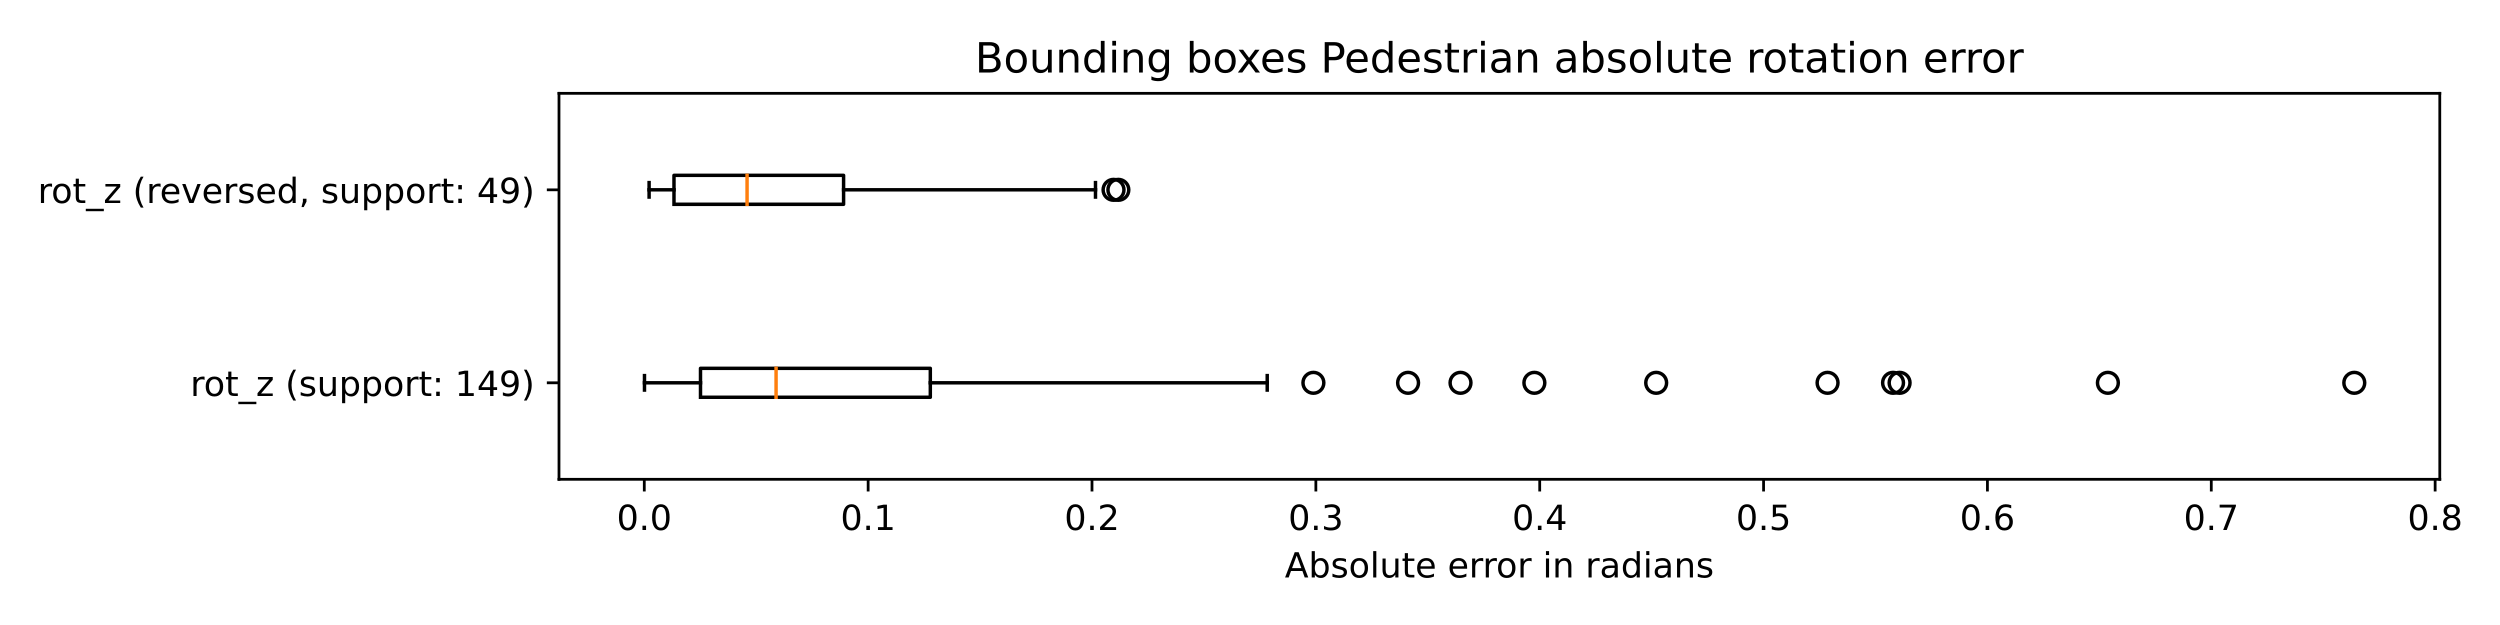
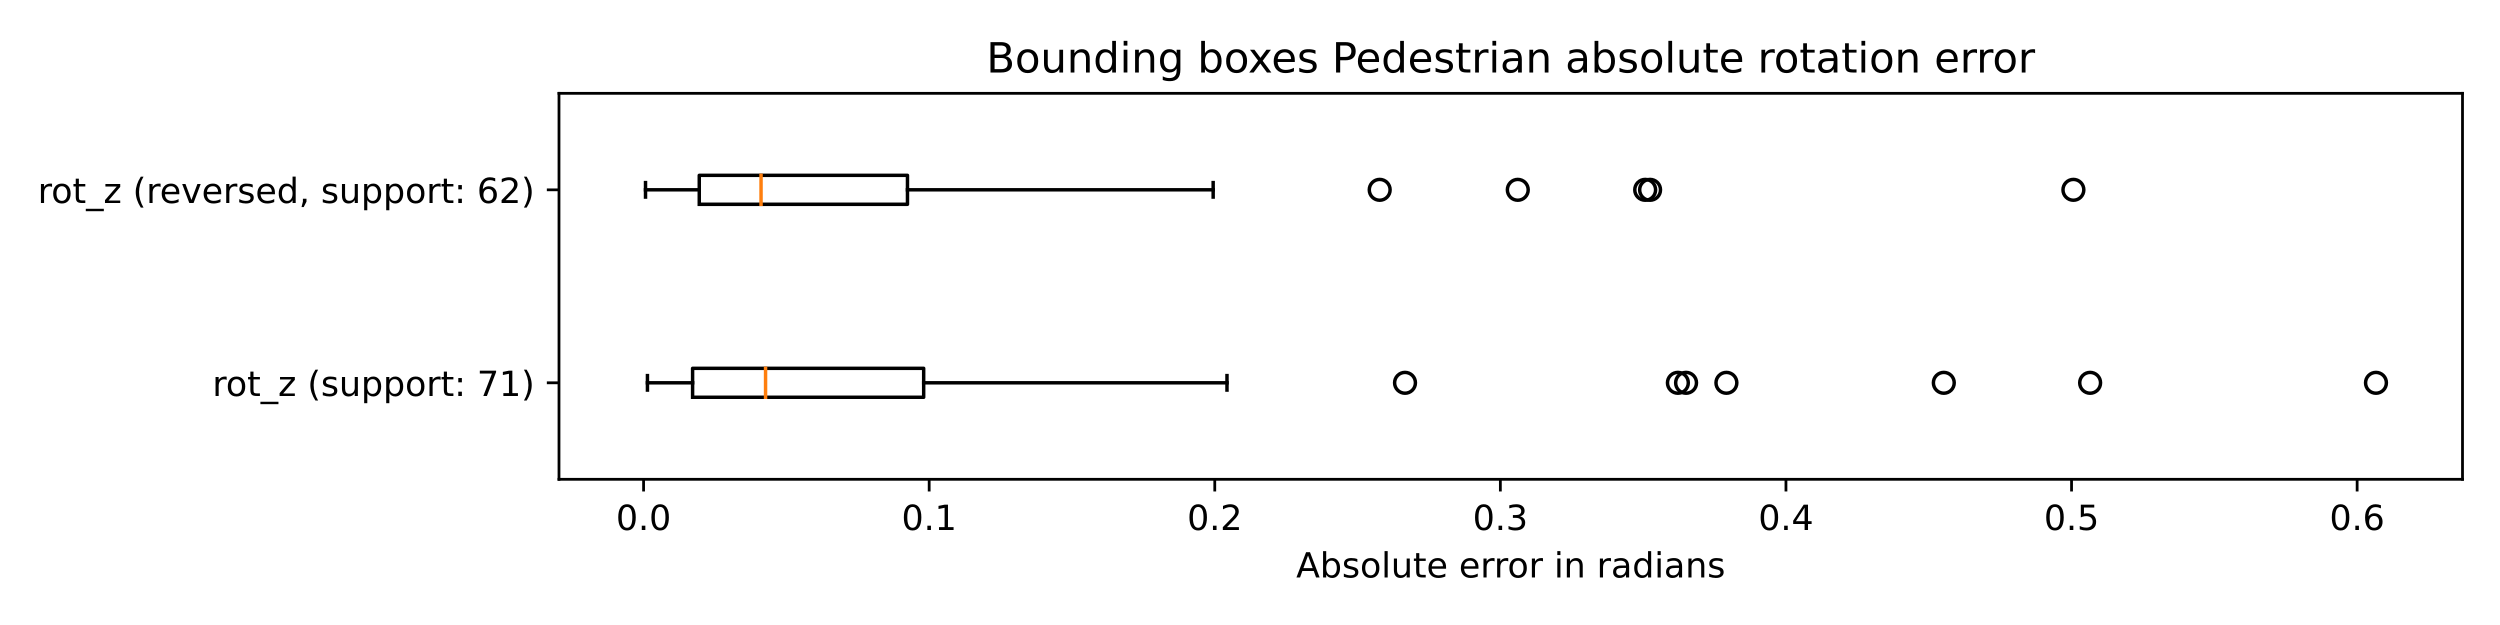
<svg xmlns="http://www.w3.org/2000/svg" xmlns:xlink="http://www.w3.org/1999/xlink" width="720pt" height="180pt" viewBox="0 0 720 180" version="1.1">
  <defs>
    <style type="text/css">*{stroke-linejoin: round; stroke-linecap: butt}</style>
  </defs>
  <g id="figure_1">
    <g id="patch_1">
      <path d="M 0 180  L 720 180  L 720 0  L 0 0  z " style="fill: #ffffff" />
    </g>
    <g id="axes_1">
      <g id="patch_2">
-         <path d="M 160.99 138.04  L 702.657 138.04  L 702.657 26.88  L 160.99 26.88  z " style="fill: #ffffff" />
+         <path d="M 160.99 138.04  L 709.2 138.04  L 709.2 26.88  L 160.99 26.88  z " style="fill: #ffffff" />
      </g>
      <g id="matplotlib.axis_1">
        <g id="xtick_1">
          <g id="line2d_1">
            <defs>
-               <path id="m629b946e96" d="M 0 0  L 0 3.5  " style="stroke: #000000; stroke-width: 0.8" />
+               <path id="m57c250c832" d="M 0 0  L 0 3.5  " style="stroke: #000000; stroke-width: 0.8" />
            </defs>
            <g>
-               <use xlink:href="#m629b946e96" x="185.554" y="138.04" style="stroke: #000000; stroke-width: 0.8" />
+               <use xlink:href="#m57c250c832" x="185.35" y="138.04" style="stroke: #000000; stroke-width: 0.8" />
            </g>
          </g>
          <g id="text_1">
-             <g transform="translate(177.6022 152.6384)scale(0.1 -0.1)">
+             <g transform="translate(177.3985 152.6384)scale(0.1 -0.1)">
              <defs>
                <path id="DejaVuSans-30" d="M 2034 4250  Q 1547 4250 1301 3770  Q 1056 3291 1056 2328  Q 1056 1369 1301 889  Q 1547 409 2034 409  Q 2525 409 2770 889  Q 3016 1369 3016 2328  Q 3016 3291 2770 3770  Q 2525 4250 2034 4250  z M 2034 4750  Q 2819 4750 3233 4129  Q 3647 3509 3647 2328  Q 3647 1150 3233 529  Q 2819 -91 2034 -91  Q 1250 -91 836 529  Q 422 1150 422 2328  Q 422 3509 836 4129  Q 1250 4750 2034 4750  z " transform="scale(0.015625)" />
                <path id="DejaVuSans-2e" d="M 684 794  L 1344 794  L 1344 0  L 684 0  L 684 794  z " transform="scale(0.015625)" />
              </defs>
              <use xlink:href="#DejaVuSans-30" />
              <use xlink:href="#DejaVuSans-2e" x="63.623" />
              <use xlink:href="#DejaVuSans-30" x="95.41" />
            </g>
          </g>
        </g>
        <g id="xtick_2">
          <g id="line2d_2">
            <g>
-               <use xlink:href="#m629b946e96" x="250.025" y="138.04" style="stroke: #000000; stroke-width: 0.8" />
+               <use xlink:href="#m57c250c832" x="267.601" y="138.04" style="stroke: #000000; stroke-width: 0.8" />
            </g>
          </g>
          <g id="text_2">
-             <g transform="translate(242.073 152.6384)scale(0.1 -0.1)">
+             <g transform="translate(259.6497 152.6384)scale(0.1 -0.1)">
              <defs>
                <path id="DejaVuSans-31" d="M 794 531  L 1825 531  L 1825 4091  L 703 3866  L 703 4441  L 1819 4666  L 2450 4666  L 2450 531  L 3481 531  L 3481 0  L 794 0  L 794 531  z " transform="scale(0.015625)" />
              </defs>
              <use xlink:href="#DejaVuSans-30" />
              <use xlink:href="#DejaVuSans-2e" x="63.623" />
              <use xlink:href="#DejaVuSans-31" x="95.41" />
            </g>
          </g>
        </g>
        <g id="xtick_3">
          <g id="line2d_3">
            <g>
-               <use xlink:href="#m629b946e96" x="314.495" y="138.04" style="stroke: #000000; stroke-width: 0.8" />
+               <use xlink:href="#m57c250c832" x="349.852" y="138.04" style="stroke: #000000; stroke-width: 0.8" />
            </g>
          </g>
          <g id="text_3">
-             <g transform="translate(306.5438 152.6384)scale(0.1 -0.1)">
+             <g transform="translate(341.9008 152.6384)scale(0.1 -0.1)">
              <defs>
                <path id="DejaVuSans-32" d="M 1228 531  L 3431 531  L 3431 0  L 469 0  L 469 531  Q 828 903 1448 1529  Q 2069 2156 2228 2338  Q 2531 2678 2651 2914  Q 2772 3150 2772 3378  Q 2772 3750 2511 3984  Q 2250 4219 1831 4219  Q 1534 4219 1204 4116  Q 875 4013 500 3803  L 500 4441  Q 881 4594 1212 4672  Q 1544 4750 1819 4750  Q 2544 4750 2975 4387  Q 3406 4025 3406 3419  Q 3406 3131 3298 2873  Q 3191 2616 2906 2266  Q 2828 2175 2409 1742  Q 1991 1309 1228 531  z " transform="scale(0.015625)" />
              </defs>
              <use xlink:href="#DejaVuSans-30" />
              <use xlink:href="#DejaVuSans-2e" x="63.623" />
              <use xlink:href="#DejaVuSans-32" x="95.41" />
            </g>
          </g>
        </g>
        <g id="xtick_4">
          <g id="line2d_4">
            <g>
-               <use xlink:href="#m629b946e96" x="378.966" y="138.04" style="stroke: #000000; stroke-width: 0.8" />
+               <use xlink:href="#m57c250c832" x="432.104" y="138.04" style="stroke: #000000; stroke-width: 0.8" />
            </g>
          </g>
          <g id="text_4">
-             <g transform="translate(371.0146 152.6384)scale(0.1 -0.1)">
+             <g transform="translate(424.152 152.6384)scale(0.1 -0.1)">
              <defs>
                <path id="DejaVuSans-33" d="M 2597 2516  Q 3050 2419 3304 2112  Q 3559 1806 3559 1356  Q 3559 666 3084 287  Q 2609 -91 1734 -91  Q 1441 -91 1130 -33  Q 819 25 488 141  L 488 750  Q 750 597 1062 519  Q 1375 441 1716 441  Q 2309 441 2620 675  Q 2931 909 2931 1356  Q 2931 1769 2642 2001  Q 2353 2234 1838 2234  L 1294 2234  L 1294 2753  L 1863 2753  Q 2328 2753 2575 2939  Q 2822 3125 2822 3475  Q 2822 3834 2567 4026  Q 2313 4219 1838 4219  Q 1578 4219 1281 4162  Q 984 4106 628 3988  L 628 4550  Q 988 4650 1302 4700  Q 1616 4750 1894 4750  Q 2613 4750 3031 4423  Q 3450 4097 3450 3541  Q 3450 3153 3228 2886  Q 3006 2619 2597 2516  z " transform="scale(0.015625)" />
              </defs>
              <use xlink:href="#DejaVuSans-30" />
              <use xlink:href="#DejaVuSans-2e" x="63.623" />
              <use xlink:href="#DejaVuSans-33" x="95.41" />
            </g>
          </g>
        </g>
        <g id="xtick_5">
          <g id="line2d_5">
            <g>
-               <use xlink:href="#m629b946e96" x="443.437" y="138.04" style="stroke: #000000; stroke-width: 0.8" />
+               <use xlink:href="#m57c250c832" x="514.355" y="138.04" style="stroke: #000000; stroke-width: 0.8" />
            </g>
          </g>
          <g id="text_5">
-             <g transform="translate(435.4855 152.6384)scale(0.1 -0.1)">
+             <g transform="translate(506.4031 152.6384)scale(0.1 -0.1)">
              <defs>
                <path id="DejaVuSans-34" d="M 2419 4116  L 825 1625  L 2419 1625  L 2419 4116  z M 2253 4666  L 3047 4666  L 3047 1625  L 3713 1625  L 3713 1100  L 3047 1100  L 3047 0  L 2419 0  L 2419 1100  L 313 1100  L 313 1709  L 2253 4666  z " transform="scale(0.015625)" />
              </defs>
              <use xlink:href="#DejaVuSans-30" />
              <use xlink:href="#DejaVuSans-2e" x="63.623" />
              <use xlink:href="#DejaVuSans-34" x="95.41" />
            </g>
          </g>
        </g>
        <g id="xtick_6">
          <g id="line2d_6">
            <g>
-               <use xlink:href="#m629b946e96" x="507.908" y="138.04" style="stroke: #000000; stroke-width: 0.8" />
+               <use xlink:href="#m57c250c832" x="596.606" y="138.04" style="stroke: #000000; stroke-width: 0.8" />
            </g>
          </g>
          <g id="text_6">
-             <g transform="translate(499.9563 152.6384)scale(0.1 -0.1)">
+             <g transform="translate(588.6543 152.6384)scale(0.1 -0.1)">
              <defs>
                <path id="DejaVuSans-35" d="M 691 4666  L 3169 4666  L 3169 4134  L 1269 4134  L 1269 2991  Q 1406 3038 1543 3061  Q 1681 3084 1819 3084  Q 2600 3084 3056 2656  Q 3513 2228 3513 1497  Q 3513 744 3044 326  Q 2575 -91 1722 -91  Q 1428 -91 1123 -41  Q 819 9 494 109  L 494 744  Q 775 591 1075 516  Q 1375 441 1709 441  Q 2250 441 2565 725  Q 2881 1009 2881 1497  Q 2881 1984 2565 2268  Q 2250 2553 1709 2553  Q 1456 2553 1204 2497  Q 953 2441 691 2322  L 691 4666  z " transform="scale(0.015625)" />
              </defs>
              <use xlink:href="#DejaVuSans-30" />
              <use xlink:href="#DejaVuSans-2e" x="63.623" />
              <use xlink:href="#DejaVuSans-35" x="95.41" />
            </g>
          </g>
        </g>
        <g id="xtick_7">
          <g id="line2d_7">
            <g>
-               <use xlink:href="#m629b946e96" x="572.379" y="138.04" style="stroke: #000000; stroke-width: 0.8" />
+               <use xlink:href="#m57c250c832" x="678.857" y="138.04" style="stroke: #000000; stroke-width: 0.8" />
            </g>
          </g>
          <g id="text_7">
-             <g transform="translate(564.4271 152.6384)scale(0.1 -0.1)">
+             <g transform="translate(670.9054 152.6384)scale(0.1 -0.1)">
              <defs>
                <path id="DejaVuSans-36" d="M 2113 2584  Q 1688 2584 1439 2293  Q 1191 2003 1191 1497  Q 1191 994 1439 701  Q 1688 409 2113 409  Q 2538 409 2786 701  Q 3034 994 3034 1497  Q 3034 2003 2786 2293  Q 2538 2584 2113 2584  z M 3366 4563  L 3366 3988  Q 3128 4100 2886 4159  Q 2644 4219 2406 4219  Q 1781 4219 1451 3797  Q 1122 3375 1075 2522  Q 1259 2794 1537 2939  Q 1816 3084 2150 3084  Q 2853 3084 3261 2657  Q 3669 2231 3669 1497  Q 3669 778 3244 343  Q 2819 -91 2113 -91  Q 1303 -91 875 529  Q 447 1150 447 2328  Q 447 3434 972 4092  Q 1497 4750 2381 4750  Q 2619 4750 2861 4703  Q 3103 4656 3366 4563  z " transform="scale(0.015625)" />
              </defs>
              <use xlink:href="#DejaVuSans-30" />
              <use xlink:href="#DejaVuSans-2e" x="63.623" />
              <use xlink:href="#DejaVuSans-36" x="95.41" />
            </g>
          </g>
        </g>
-         <g id="xtick_8">
-           <g id="line2d_8">
-             <g>
-               <use xlink:href="#m629b946e96" x="636.849" y="138.04" style="stroke: #000000; stroke-width: 0.8" />
-             </g>
-           </g>
-           <g id="text_8">
-             <g transform="translate(628.8979 152.6384)scale(0.1 -0.1)">
-               <defs>
-                 <path id="DejaVuSans-37" d="M 525 4666  L 3525 4666  L 3525 4397  L 1831 0  L 1172 0  L 2766 4134  L 525 4134  L 525 4666  z " transform="scale(0.015625)" />
-               </defs>
-               <use xlink:href="#DejaVuSans-30" />
-               <use xlink:href="#DejaVuSans-2e" x="63.623" />
-               <use xlink:href="#DejaVuSans-37" x="95.41" />
-             </g>
-           </g>
-         </g>
-         <g id="xtick_9">
-           <g id="line2d_9">
-             <g>
-               <use xlink:href="#m629b946e96" x="701.32" y="138.04" style="stroke: #000000; stroke-width: 0.8" />
-             </g>
-           </g>
-           <g id="text_9">
-             <g transform="translate(693.3687 152.6384)scale(0.1 -0.1)">
-               <defs>
-                 <path id="DejaVuSans-38" d="M 2034 2216  Q 1584 2216 1326 1975  Q 1069 1734 1069 1313  Q 1069 891 1326 650  Q 1584 409 2034 409  Q 2484 409 2743 651  Q 3003 894 3003 1313  Q 3003 1734 2745 1975  Q 2488 2216 2034 2216  z M 1403 2484  Q 997 2584 770 2862  Q 544 3141 544 3541  Q 544 4100 942 4425  Q 1341 4750 2034 4750  Q 2731 4750 3128 4425  Q 3525 4100 3525 3541  Q 3525 3141 3298 2862  Q 3072 2584 2669 2484  Q 3125 2378 3379 2068  Q 3634 1759 3634 1313  Q 3634 634 3220 271  Q 2806 -91 2034 -91  Q 1263 -91 848 271  Q 434 634 434 1313  Q 434 1759 690 2068  Q 947 2378 1403 2484  z M 1172 3481  Q 1172 3119 1398 2916  Q 1625 2713 2034 2713  Q 2441 2713 2670 2916  Q 2900 3119 2900 3481  Q 2900 3844 2670 4047  Q 2441 4250 2034 4250  Q 1625 4250 1398 4047  Q 1172 3844 1172 3481  z " transform="scale(0.015625)" />
-               </defs>
-               <use xlink:href="#DejaVuSans-30" />
-               <use xlink:href="#DejaVuSans-2e" x="63.623" />
-               <use xlink:href="#DejaVuSans-38" x="95.41" />
-             </g>
-           </g>
-         </g>
-         <g id="text_10">
-           <g transform="translate(370.0229 166.3166)scale(0.1 -0.1)">
+         <g id="text_8">
+           <g transform="translate(373.2942 166.3166)scale(0.1 -0.1)">
            <defs>
              <path id="DejaVuSans-41" d="M 2188 4044  L 1331 1722  L 3047 1722  L 2188 4044  z M 1831 4666  L 2547 4666  L 4325 0  L 3669 0  L 3244 1197  L 1141 1197  L 716 0  L 50 0  L 1831 4666  z " transform="scale(0.015625)" />
              <path id="DejaVuSans-62" d="M 3116 1747  Q 3116 2381 2855 2742  Q 2594 3103 2138 3103  Q 1681 3103 1420 2742  Q 1159 2381 1159 1747  Q 1159 1113 1420 752  Q 1681 391 2138 391  Q 2594 391 2855 752  Q 3116 1113 3116 1747  z M 1159 2969  Q 1341 3281 1617 3432  Q 1894 3584 2278 3584  Q 2916 3584 3314 3078  Q 3713 2572 3713 1747  Q 3713 922 3314 415  Q 2916 -91 2278 -91  Q 1894 -91 1617 61  Q 1341 213 1159 525  L 1159 0  L 581 0  L 581 4863  L 1159 4863  L 1159 2969  z " transform="scale(0.015625)" />
              <path id="DejaVuSans-73" d="M 2834 3397  L 2834 2853  Q 2591 2978 2328 3040  Q 2066 3103 1784 3103  Q 1356 3103 1142 2972  Q 928 2841 928 2578  Q 928 2378 1081 2264  Q 1234 2150 1697 2047  L 1894 2003  Q 2506 1872 2764 1633  Q 3022 1394 3022 966  Q 3022 478 2636 193  Q 2250 -91 1575 -91  Q 1294 -91 989 -36  Q 684 19 347 128  L 347 722  Q 666 556 975 473  Q 1284 391 1588 391  Q 1994 391 2212 530  Q 2431 669 2431 922  Q 2431 1156 2273 1281  Q 2116 1406 1581 1522  L 1381 1569  Q 847 1681 609 1914  Q 372 2147 372 2553  Q 372 3047 722 3315  Q 1072 3584 1716 3584  Q 2034 3584 2315 3537  Q 2597 3491 2834 3397  z " transform="scale(0.015625)" />
              <path id="DejaVuSans-6f" d="M 1959 3097  Q 1497 3097 1228 2736  Q 959 2375 959 1747  Q 959 1119 1226 758  Q 1494 397 1959 397  Q 2419 397 2687 759  Q 2956 1122 2956 1747  Q 2956 2369 2687 2733  Q 2419 3097 1959 3097  z M 1959 3584  Q 2709 3584 3137 3096  Q 3566 2609 3566 1747  Q 3566 888 3137 398  Q 2709 -91 1959 -91  Q 1206 -91 779 398  Q 353 888 353 1747  Q 353 2609 779 3096  Q 1206 3584 1959 3584  z " transform="scale(0.015625)" />
              <path id="DejaVuSans-6c" d="M 603 4863  L 1178 4863  L 1178 0  L 603 0  L 603 4863  z " transform="scale(0.015625)" />
              <path id="DejaVuSans-75" d="M 544 1381  L 544 3500  L 1119 3500  L 1119 1403  Q 1119 906 1312 657  Q 1506 409 1894 409  Q 2359 409 2629 706  Q 2900 1003 2900 1516  L 2900 3500  L 3475 3500  L 3475 0  L 2900 0  L 2900 538  Q 2691 219 2414 64  Q 2138 -91 1772 -91  Q 1169 -91 856 284  Q 544 659 544 1381  z M 1991 3584  L 1991 3584  z " transform="scale(0.015625)" />
              <path id="DejaVuSans-74" d="M 1172 4494  L 1172 3500  L 2356 3500  L 2356 3053  L 1172 3053  L 1172 1153  Q 1172 725 1289 603  Q 1406 481 1766 481  L 2356 481  L 2356 0  L 1766 0  Q 1100 0 847 248  Q 594 497 594 1153  L 594 3053  L 172 3053  L 172 3500  L 594 3500  L 594 4494  L 1172 4494  z " transform="scale(0.015625)" />
              <path id="DejaVuSans-65" d="M 3597 1894  L 3597 1613  L 953 1613  Q 991 1019 1311 708  Q 1631 397 2203 397  Q 2534 397 2845 478  Q 3156 559 3463 722  L 3463 178  Q 3153 47 2828 -22  Q 2503 -91 2169 -91  Q 1331 -91 842 396  Q 353 884 353 1716  Q 353 2575 817 3079  Q 1281 3584 2069 3584  Q 2775 3584 3186 3129  Q 3597 2675 3597 1894  z M 3022 2063  Q 3016 2534 2758 2815  Q 2500 3097 2075 3097  Q 1594 3097 1305 2825  Q 1016 2553 972 2059  L 3022 2063  z " transform="scale(0.015625)" />
              <path id="DejaVuSans-20" transform="scale(0.015625)" />
              <path id="DejaVuSans-72" d="M 2631 2963  Q 2534 3019 2420 3045  Q 2306 3072 2169 3072  Q 1681 3072 1420 2755  Q 1159 2438 1159 1844  L 1159 0  L 581 0  L 581 3500  L 1159 3500  L 1159 2956  Q 1341 3275 1631 3429  Q 1922 3584 2338 3584  Q 2397 3584 2469 3576  Q 2541 3569 2628 3553  L 2631 2963  z " transform="scale(0.015625)" />
              <path id="DejaVuSans-69" d="M 603 3500  L 1178 3500  L 1178 0  L 603 0  L 603 3500  z M 603 4863  L 1178 4863  L 1178 4134  L 603 4134  L 603 4863  z " transform="scale(0.015625)" />
              <path id="DejaVuSans-6e" d="M 3513 2113  L 3513 0  L 2938 0  L 2938 2094  Q 2938 2591 2744 2837  Q 2550 3084 2163 3084  Q 1697 3084 1428 2787  Q 1159 2491 1159 1978  L 1159 0  L 581 0  L 581 3500  L 1159 3500  L 1159 2956  Q 1366 3272 1645 3428  Q 1925 3584 2291 3584  Q 2894 3584 3203 3211  Q 3513 2838 3513 2113  z " transform="scale(0.015625)" />
              <path id="DejaVuSans-61" d="M 2194 1759  Q 1497 1759 1228 1600  Q 959 1441 959 1056  Q 959 750 1161 570  Q 1363 391 1709 391  Q 2188 391 2477 730  Q 2766 1069 2766 1631  L 2766 1759  L 2194 1759  z M 3341 1997  L 3341 0  L 2766 0  L 2766 531  Q 2569 213 2275 61  Q 1981 -91 1556 -91  Q 1019 -91 701 211  Q 384 513 384 1019  Q 384 1609 779 1909  Q 1175 2209 1959 2209  L 2766 2209  L 2766 2266  Q 2766 2663 2505 2880  Q 2244 3097 1772 3097  Q 1472 3097 1187 3025  Q 903 2953 641 2809  L 641 3341  Q 956 3463 1253 3523  Q 1550 3584 1831 3584  Q 2591 3584 2966 3190  Q 3341 2797 3341 1997  z " transform="scale(0.015625)" />
              <path id="DejaVuSans-64" d="M 2906 2969  L 2906 4863  L 3481 4863  L 3481 0  L 2906 0  L 2906 525  Q 2725 213 2448 61  Q 2172 -91 1784 -91  Q 1150 -91 751 415  Q 353 922 353 1747  Q 353 2572 751 3078  Q 1150 3584 1784 3584  Q 2172 3584 2448 3432  Q 2725 3281 2906 2969  z M 947 1747  Q 947 1113 1208 752  Q 1469 391 1925 391  Q 2381 391 2643 752  Q 2906 1113 2906 1747  Q 2906 2381 2643 2742  Q 2381 3103 1925 3103  Q 1469 3103 1208 2742  Q 947 2381 947 1747  z " transform="scale(0.015625)" />
            </defs>
            <use xlink:href="#DejaVuSans-41" />
            <use xlink:href="#DejaVuSans-62" x="68.408" />
            <use xlink:href="#DejaVuSans-73" x="131.885" />
            <use xlink:href="#DejaVuSans-6f" x="183.984" />
            <use xlink:href="#DejaVuSans-6c" x="245.166" />
            <use xlink:href="#DejaVuSans-75" x="272.949" />
            <use xlink:href="#DejaVuSans-74" x="336.328" />
            <use xlink:href="#DejaVuSans-65" x="375.537" />
            <use xlink:href="#DejaVuSans-20" x="437.061" />
            <use xlink:href="#DejaVuSans-65" x="468.848" />
            <use xlink:href="#DejaVuSans-72" x="530.371" />
            <use xlink:href="#DejaVuSans-72" x="569.734" />
            <use xlink:href="#DejaVuSans-6f" x="608.598" />
            <use xlink:href="#DejaVuSans-72" x="669.779" />
            <use xlink:href="#DejaVuSans-20" x="710.893" />
            <use xlink:href="#DejaVuSans-69" x="742.68" />
            <use xlink:href="#DejaVuSans-6e" x="770.463" />
            <use xlink:href="#DejaVuSans-20" x="833.842" />
            <use xlink:href="#DejaVuSans-72" x="865.629" />
            <use xlink:href="#DejaVuSans-61" x="906.742" />
            <use xlink:href="#DejaVuSans-64" x="968.021" />
            <use xlink:href="#DejaVuSans-69" x="1031.498" />
            <use xlink:href="#DejaVuSans-61" x="1059.281" />
            <use xlink:href="#DejaVuSans-6e" x="1120.561" />
            <use xlink:href="#DejaVuSans-73" x="1183.939" />
          </g>
        </g>
      </g>
      <g id="matplotlib.axis_2">
        <g id="ytick_1">
-           <g id="line2d_10">
+           <g id="line2d_8">
            <defs>
-               <path id="m0b06b99984" d="M 0 0  L -3.5 0  " style="stroke: #000000; stroke-width: 0.8" />
+               <path id="m2d4d901673" d="M 0 0  L -3.5 0  " style="stroke: #000000; stroke-width: 0.8" />
            </defs>
            <g>
-               <use xlink:href="#m0b06b99984" x="160.99" y="110.25" style="stroke: #000000; stroke-width: 0.8" />
-             </g>
-           </g>
-           <g id="text_11">
-             <g transform="translate(54.80719 114.0438)scale(0.1 -0.1)">
+               <use xlink:href="#m2d4d901673" x="160.99" y="110.25" style="stroke: #000000; stroke-width: 0.8" />
+             </g>
+           </g>
+           <g id="text_9">
+             <g transform="translate(61.16969 114.0438)scale(0.1 -0.1)">
              <defs>
                <path id="DejaVuSans-5f" d="M 3263 -1063  L 3263 -1509  L -63 -1509  L -63 -1063  L 3263 -1063  z " transform="scale(0.015625)" />
                <path id="DejaVuSans-7a" d="M 353 3500  L 3084 3500  L 3084 2975  L 922 459  L 3084 459  L 3084 0  L 275 0  L 275 525  L 2438 3041  L 353 3041  L 353 3500  z " transform="scale(0.015625)" />
                <path id="DejaVuSans-28" d="M 1984 4856  Q 1566 4138 1362 3434  Q 1159 2731 1159 2009  Q 1159 1288 1364 580  Q 1569 -128 1984 -844  L 1484 -844  Q 1016 -109 783 600  Q 550 1309 550 2009  Q 550 2706 781 3412  Q 1013 4119 1484 4856  L 1984 4856  z " transform="scale(0.015625)" />
                <path id="DejaVuSans-70" d="M 1159 525  L 1159 -1331  L 581 -1331  L 581 3500  L 1159 3500  L 1159 2969  Q 1341 3281 1617 3432  Q 1894 3584 2278 3584  Q 2916 3584 3314 3078  Q 3713 2572 3713 1747  Q 3713 922 3314 415  Q 2916 -91 2278 -91  Q 1894 -91 1617 61  Q 1341 213 1159 525  z M 3116 1747  Q 3116 2381 2855 2742  Q 2594 3103 2138 3103  Q 1681 3103 1420 2742  Q 1159 2381 1159 1747  Q 1159 1113 1420 752  Q 1681 391 2138 391  Q 2594 391 2855 752  Q 3116 1113 3116 1747  z " transform="scale(0.015625)" />
                <path id="DejaVuSans-3a" d="M 750 794  L 1409 794  L 1409 0  L 750 0  L 750 794  z M 750 3309  L 1409 3309  L 1409 2516  L 750 2516  L 750 3309  z " transform="scale(0.015625)" />
-                 <path id="DejaVuSans-39" d="M 703 97  L 703 672  Q 941 559 1184 500  Q 1428 441 1663 441  Q 2288 441 2617 861  Q 2947 1281 2994 2138  Q 2813 1869 2534 1725  Q 2256 1581 1919 1581  Q 1219 1581 811 2004  Q 403 2428 403 3163  Q 403 3881 828 4315  Q 1253 4750 1959 4750  Q 2769 4750 3195 4129  Q 3622 3509 3622 2328  Q 3622 1225 3098 567  Q 2575 -91 1691 -91  Q 1453 -91 1209 -44  Q 966 3 703 97  z M 1959 2075  Q 2384 2075 2632 2365  Q 2881 2656 2881 3163  Q 2881 3666 2632 3958  Q 2384 4250 1959 4250  Q 1534 4250 1286 3958  Q 1038 3666 1038 3163  Q 1038 2656 1286 2365  Q 1534 2075 1959 2075  z " transform="scale(0.015625)" />
+                 <path id="DejaVuSans-37" d="M 525 4666  L 3525 4666  L 3525 4397  L 1831 0  L 1172 0  L 2766 4134  L 525 4134  L 525 4666  z " transform="scale(0.015625)" />
                <path id="DejaVuSans-29" d="M 513 4856  L 1013 4856  Q 1481 4119 1714 3412  Q 1947 2706 1947 2009  Q 1947 1309 1714 600  Q 1481 -109 1013 -844  L 513 -844  Q 928 -128 1133 580  Q 1338 1288 1338 2009  Q 1338 2731 1133 3434  Q 928 4138 513 4856  z " transform="scale(0.015625)" />
              </defs>
              <use xlink:href="#DejaVuSans-72" />
              <use xlink:href="#DejaVuSans-6f" x="38.863" />
              <use xlink:href="#DejaVuSans-74" x="100.045" />
              <use xlink:href="#DejaVuSans-5f" x="139.254" />
              <use xlink:href="#DejaVuSans-7a" x="189.254" />
              <use xlink:href="#DejaVuSans-20" x="241.744" />
              <use xlink:href="#DejaVuSans-28" x="273.531" />
              <use xlink:href="#DejaVuSans-73" x="312.545" />
              <use xlink:href="#DejaVuSans-75" x="364.645" />
              <use xlink:href="#DejaVuSans-70" x="428.023" />
              <use xlink:href="#DejaVuSans-70" x="491.5" />
              <use xlink:href="#DejaVuSans-6f" x="554.977" />
              <use xlink:href="#DejaVuSans-72" x="616.158" />
              <use xlink:href="#DejaVuSans-74" x="657.271" />
              <use xlink:href="#DejaVuSans-3a" x="696.48" />
              <use xlink:href="#DejaVuSans-20" x="730.172" />
-               <use xlink:href="#DejaVuSans-31" x="761.959" />
-               <use xlink:href="#DejaVuSans-34" x="825.582" />
-               <use xlink:href="#DejaVuSans-39" x="889.205" />
-               <use xlink:href="#DejaVuSans-29" x="952.828" />
+               <use xlink:href="#DejaVuSans-37" x="761.959" />
+               <use xlink:href="#DejaVuSans-31" x="825.582" />
+               <use xlink:href="#DejaVuSans-29" x="889.205" />
            </g>
          </g>
        </g>
        <g id="ytick_2">
-           <g id="line2d_11">
-             <g>
-               <use xlink:href="#m0b06b99984" x="160.99" y="54.67" style="stroke: #000000; stroke-width: 0.8" />
-             </g>
-           </g>
-           <g id="text_12">
+           <g id="line2d_9">
+             <g>
+               <use xlink:href="#m2d4d901673" x="160.99" y="54.67" style="stroke: #000000; stroke-width: 0.8" />
+             </g>
+           </g>
+           <g id="text_10">
            <g transform="translate(10.88063 58.46922)scale(0.1 -0.1)">
              <defs>
                <path id="DejaVuSans-76" d="M 191 3500  L 800 3500  L 1894 563  L 2988 3500  L 3597 3500  L 2284 0  L 1503 0  L 191 3500  z " transform="scale(0.015625)" />
                <path id="DejaVuSans-2c" d="M 750 794  L 1409 794  L 1409 256  L 897 -744  L 494 -744  L 750 256  L 750 794  z " transform="scale(0.015625)" />
              </defs>
              <use xlink:href="#DejaVuSans-72" />
              <use xlink:href="#DejaVuSans-6f" x="38.863" />
              <use xlink:href="#DejaVuSans-74" x="100.045" />
              <use xlink:href="#DejaVuSans-5f" x="139.254" />
              <use xlink:href="#DejaVuSans-7a" x="189.254" />
              <use xlink:href="#DejaVuSans-20" x="241.744" />
              <use xlink:href="#DejaVuSans-28" x="273.531" />
              <use xlink:href="#DejaVuSans-72" x="312.545" />
              <use xlink:href="#DejaVuSans-65" x="351.408" />
              <use xlink:href="#DejaVuSans-76" x="412.932" />
              <use xlink:href="#DejaVuSans-65" x="472.111" />
              <use xlink:href="#DejaVuSans-72" x="533.635" />
              <use xlink:href="#DejaVuSans-73" x="574.748" />
              <use xlink:href="#DejaVuSans-65" x="626.848" />
              <use xlink:href="#DejaVuSans-64" x="688.371" />
              <use xlink:href="#DejaVuSans-2c" x="751.848" />
              <use xlink:href="#DejaVuSans-20" x="783.635" />
              <use xlink:href="#DejaVuSans-73" x="815.422" />
              <use xlink:href="#DejaVuSans-75" x="867.521" />
              <use xlink:href="#DejaVuSans-70" x="930.9" />
              <use xlink:href="#DejaVuSans-70" x="994.377" />
              <use xlink:href="#DejaVuSans-6f" x="1057.854" />
              <use xlink:href="#DejaVuSans-72" x="1119.035" />
              <use xlink:href="#DejaVuSans-74" x="1160.148" />
              <use xlink:href="#DejaVuSans-3a" x="1199.357" />
              <use xlink:href="#DejaVuSans-20" x="1233.049" />
-               <use xlink:href="#DejaVuSans-34" x="1264.836" />
-               <use xlink:href="#DejaVuSans-39" x="1328.459" />
+               <use xlink:href="#DejaVuSans-36" x="1264.836" />
+               <use xlink:href="#DejaVuSans-32" x="1328.459" />
              <use xlink:href="#DejaVuSans-29" x="1392.082" />
            </g>
          </g>
        </g>
      </g>
+       <g id="line2d_10">
+         <path d="M 199.468 114.418  L 199.468 106.082  L 266.019 106.082  L 266.019 114.418  L 199.468 114.418  " clip-path="url(#p8c11b76245)" style="fill: none; stroke: #000000; stroke-linecap: square" />
+       </g>
+       <g id="line2d_11">
+         <path d="M 199.468 110.25  L 186.464 110.25  " clip-path="url(#p8c11b76245)" style="fill: none; stroke: #000000; stroke-linecap: square" />
+       </g>
      <g id="line2d_12">
-         <path d="M 201.743 114.418  L 201.743 106.082  L 267.931 106.082  L 267.931 114.418  L 201.743 114.418  " clip-path="url(#pb43259eade)" style="fill: none; stroke: #000000; stroke-linecap: square" />
+         <path d="M 266.019 110.25  L 353.372 110.25  " clip-path="url(#p8c11b76245)" style="fill: none; stroke: #000000; stroke-linecap: square" />
      </g>
      <g id="line2d_13">
-         <path d="M 201.743 110.25  L 185.611 110.25  " clip-path="url(#pb43259eade)" style="fill: none; stroke: #000000; stroke-linecap: square" />
+         <path d="M 186.464 112.334  L 186.464 108.166  " clip-path="url(#p8c11b76245)" style="fill: none; stroke: #000000; stroke-linecap: square" />
      </g>
      <g id="line2d_14">
-         <path d="M 267.931 110.25  L 364.96 110.25  " clip-path="url(#pb43259eade)" style="fill: none; stroke: #000000; stroke-linecap: square" />
+         <path d="M 353.372 112.334  L 353.372 108.166  " clip-path="url(#p8c11b76245)" style="fill: none; stroke: #000000; stroke-linecap: square" />
      </g>
      <g id="line2d_15">
-         <path d="M 185.611 112.334  L 185.611 108.166  " clip-path="url(#pb43259eade)" style="fill: none; stroke: #000000; stroke-linecap: square" />
+         <defs>
+           <path id="mbfa18791a3" d="M 0 3  C 0.796 3 1.559 2.684 2.121 2.121  C 2.684 1.559 3 0.796 3 0  C 3 -0.796 2.684 -1.559 2.121 -2.121  C 1.559 -2.684 0.796 -3 0 -3  C -0.796 -3 -1.559 -2.684 -2.121 -2.121  C -2.684 -1.559 -3 -0.796 -3 0  C -3 0.796 -2.684 1.559 -2.121 2.121  C -1.559 2.684 -0.796 3 0 3  z " style="stroke: #000000" />
+         </defs>
+         <g clip-path="url(#p8c11b76245)">
+           <use xlink:href="#mbfa18791a3" x="684.281" y="110.25" style="fill-opacity: 0; stroke: #000000" />
+           <use xlink:href="#mbfa18791a3" x="559.816" y="110.25" style="fill-opacity: 0; stroke: #000000" />
+           <use xlink:href="#mbfa18791a3" x="483.23" y="110.25" style="fill-opacity: 0; stroke: #000000" />
+           <use xlink:href="#mbfa18791a3" x="404.644" y="110.25" style="fill-opacity: 0; stroke: #000000" />
+           <use xlink:href="#mbfa18791a3" x="485.588" y="110.25" style="fill-opacity: 0; stroke: #000000" />
+           <use xlink:href="#mbfa18791a3" x="497.205" y="110.25" style="fill-opacity: 0; stroke: #000000" />
+           <use xlink:href="#mbfa18791a3" x="601.957" y="110.25" style="fill-opacity: 0; stroke: #000000" />
+         </g>
      </g>
      <g id="line2d_16">
-         <path d="M 364.96 112.334  L 364.96 108.166  " clip-path="url(#pb43259eade)" style="fill: none; stroke: #000000; stroke-linecap: square" />
+         <path d="M 201.387 58.839  L 201.387 50.502  L 261.352 50.502  L 261.352 58.839  L 201.387 58.839  " clip-path="url(#p8c11b76245)" style="fill: none; stroke: #000000; stroke-linecap: square" />
      </g>
      <g id="line2d_17">
-         <defs>
-           <path id="me56e5b1057" d="M 0 3  C 0.796 3 1.559 2.684 2.121 2.121  C 2.684 1.559 3 0.796 3 0  C 3 -0.796 2.684 -1.559 2.121 -2.121  C 1.559 -2.684 0.796 -3 0 -3  C -0.796 -3 -1.559 -2.684 -2.121 -2.121  C -2.684 -1.559 -3 -0.796 -3 0  C -3 0.796 -2.684 1.559 -2.121 2.121  C -1.559 2.684 -0.796 3 0 3  z " style="stroke: #000000" />
-         </defs>
-         <g clip-path="url(#pb43259eade)">
-           <use xlink:href="#me56e5b1057" x="678.036" y="110.25" style="fill-opacity: 0; stroke: #000000" />
-           <use xlink:href="#me56e5b1057" x="526.339" y="110.25" style="fill-opacity: 0; stroke: #000000" />
-           <use xlink:href="#me56e5b1057" x="405.526" y="110.25" style="fill-opacity: 0; stroke: #000000" />
-           <use xlink:href="#me56e5b1057" x="378.26" y="110.25" style="fill-opacity: 0; stroke: #000000" />
-           <use xlink:href="#me56e5b1057" x="476.98" y="110.25" style="fill-opacity: 0; stroke: #000000" />
-           <use xlink:href="#me56e5b1057" x="420.629" y="110.25" style="fill-opacity: 0; stroke: #000000" />
-           <use xlink:href="#me56e5b1057" x="441.9" y="110.25" style="fill-opacity: 0; stroke: #000000" />
-           <use xlink:href="#me56e5b1057" x="607.073" y="110.25" style="fill-opacity: 0; stroke: #000000" />
-           <use xlink:href="#me56e5b1057" x="547.082" y="110.25" style="fill-opacity: 0; stroke: #000000" />
-           <use xlink:href="#me56e5b1057" x="545.197" y="110.25" style="fill-opacity: 0; stroke: #000000" />
-         </g>
+         <path d="M 201.387 54.67  L 185.909 54.67  " clip-path="url(#p8c11b76245)" style="fill: none; stroke: #000000; stroke-linecap: square" />
      </g>
      <g id="line2d_18">
-         <path d="M 194.108 58.839  L 194.108 50.502  L 242.953 50.502  L 242.953 58.839  L 194.108 58.839  " clip-path="url(#pb43259eade)" style="fill: none; stroke: #000000; stroke-linecap: square" />
+         <path d="M 261.352 54.67  L 349.391 54.67  " clip-path="url(#p8c11b76245)" style="fill: none; stroke: #000000; stroke-linecap: square" />
      </g>
      <g id="line2d_19">
-         <path d="M 194.108 54.67  L 186.942 54.67  " clip-path="url(#pb43259eade)" style="fill: none; stroke: #000000; stroke-linecap: square" />
+         <path d="M 185.909 56.754  L 185.909 52.586  " clip-path="url(#p8c11b76245)" style="fill: none; stroke: #000000; stroke-linecap: square" />
      </g>
      <g id="line2d_20">
-         <path d="M 242.953 54.67  L 315.501 54.67  " clip-path="url(#pb43259eade)" style="fill: none; stroke: #000000; stroke-linecap: square" />
+         <path d="M 349.391 56.754  L 349.391 52.586  " clip-path="url(#p8c11b76245)" style="fill: none; stroke: #000000; stroke-linecap: square" />
      </g>
      <g id="line2d_21">
-         <path d="M 186.942 56.754  L 186.942 52.586  " clip-path="url(#pb43259eade)" style="fill: none; stroke: #000000; stroke-linecap: square" />
+         <g clip-path="url(#p8c11b76245)">
+           <use xlink:href="#mbfa18791a3" x="475.223" y="54.67" style="fill-opacity: 0; stroke: #000000" />
+           <use xlink:href="#mbfa18791a3" x="397.352" y="54.67" style="fill-opacity: 0; stroke: #000000" />
+           <use xlink:href="#mbfa18791a3" x="473.813" y="54.67" style="fill-opacity: 0; stroke: #000000" />
+           <use xlink:href="#mbfa18791a3" x="597.14" y="54.67" style="fill-opacity: 0; stroke: #000000" />
+           <use xlink:href="#mbfa18791a3" x="437.122" y="54.67" style="fill-opacity: 0; stroke: #000000" />
+         </g>
      </g>
      <g id="line2d_22">
-         <path d="M 315.501 56.754  L 315.501 52.586  " clip-path="url(#pb43259eade)" style="fill: none; stroke: #000000; stroke-linecap: square" />
+         <path d="M 220.48 114.418  L 220.48 106.082  " clip-path="url(#p8c11b76245)" style="fill: none; stroke: #ff7f0e; stroke-linecap: square" />
      </g>
      <g id="line2d_23">
-         <g clip-path="url(#pb43259eade)">
-           <use xlink:href="#me56e5b1057" x="322.089" y="54.67" style="fill-opacity: 0; stroke: #000000" />
-           <use xlink:href="#me56e5b1057" x="320.699" y="54.67" style="fill-opacity: 0; stroke: #000000" />
-         </g>
-       </g>
-       <g id="line2d_24">
-         <path d="M 223.509 114.418  L 223.509 106.082  " clip-path="url(#pb43259eade)" style="fill: none; stroke: #ff7f0e; stroke-linecap: square" />
-       </g>
-       <g id="line2d_25">
-         <path d="M 215.156 58.839  L 215.156 50.502  " clip-path="url(#pb43259eade)" style="fill: none; stroke: #ff7f0e; stroke-linecap: square" />
+         <path d="M 219.18 58.839  L 219.18 50.502  " clip-path="url(#p8c11b76245)" style="fill: none; stroke: #ff7f0e; stroke-linecap: square" />
      </g>
      <g id="patch_3">
        <path d="M 160.99 138.04  L 160.99 26.88  " style="fill: none; stroke: #000000; stroke-width: 0.8; stroke-linejoin: miter; stroke-linecap: square" />
      </g>
      <g id="patch_4">
-         <path d="M 702.657 138.04  L 702.657 26.88  " style="fill: none; stroke: #000000; stroke-width: 0.8; stroke-linejoin: miter; stroke-linecap: square" />
+         <path d="M 709.2 138.04  L 709.2 26.88  " style="fill: none; stroke: #000000; stroke-width: 0.8; stroke-linejoin: miter; stroke-linecap: square" />
      </g>
      <g id="patch_5">
-         <path d="M 160.99 138.04  L 702.657 138.04  " style="fill: none; stroke: #000000; stroke-width: 0.8; stroke-linejoin: miter; stroke-linecap: square" />
+         <path d="M 160.99 138.04  L 709.2 138.04  " style="fill: none; stroke: #000000; stroke-width: 0.8; stroke-linejoin: miter; stroke-linecap: square" />
      </g>
      <g id="patch_6">
-         <path d="M 160.99 26.88  L 702.657 26.88  " style="fill: none; stroke: #000000; stroke-width: 0.8; stroke-linejoin: miter; stroke-linecap: square" />
-       </g>
-       <g id="text_13">
-         <g transform="translate(280.8074 20.88)scale(0.12 -0.12)">
+         <path d="M 160.99 26.88  L 709.2 26.88  " style="fill: none; stroke: #000000; stroke-width: 0.8; stroke-linejoin: miter; stroke-linecap: square" />
+       </g>
+       <g id="text_11">
+         <g transform="translate(284.0788 20.88)scale(0.12 -0.12)">
          <defs>
            <path id="DejaVuSans-42" d="M 1259 2228  L 1259 519  L 2272 519  Q 2781 519 3026 730  Q 3272 941 3272 1375  Q 3272 1813 3026 2020  Q 2781 2228 2272 2228  L 1259 2228  z M 1259 4147  L 1259 2741  L 2194 2741  Q 2656 2741 2882 2914  Q 3109 3088 3109 3444  Q 3109 3797 2882 3972  Q 2656 4147 2194 4147  L 1259 4147  z M 628 4666  L 2241 4666  Q 2963 4666 3353 4366  Q 3744 4066 3744 3513  Q 3744 3084 3544 2831  Q 3344 2578 2956 2516  Q 3422 2416 3680 2098  Q 3938 1781 3938 1306  Q 3938 681 3513 340  Q 3088 0 2303 0  L 628 0  L 628 4666  z " transform="scale(0.015625)" />
            <path id="DejaVuSans-67" d="M 2906 1791  Q 2906 2416 2648 2759  Q 2391 3103 1925 3103  Q 1463 3103 1205 2759  Q 947 2416 947 1791  Q 947 1169 1205 825  Q 1463 481 1925 481  Q 2391 481 2648 825  Q 2906 1169 2906 1791  z M 3481 434  Q 3481 -459 3084 -895  Q 2688 -1331 1869 -1331  Q 1566 -1331 1297 -1286  Q 1028 -1241 775 -1147  L 775 -588  Q 1028 -725 1275 -790  Q 1522 -856 1778 -856  Q 2344 -856 2625 -561  Q 2906 -266 2906 331  L 2906 616  Q 2728 306 2450 153  Q 2172 0 1784 0  Q 1141 0 747 490  Q 353 981 353 1791  Q 353 2603 747 3093  Q 1141 3584 1784 3584  Q 2172 3584 2450 3431  Q 2728 3278 2906 2969  L 2906 3500  L 3481 3500  L 3481 434  z " transform="scale(0.015625)" />
            <path id="DejaVuSans-78" d="M 3513 3500  L 2247 1797  L 3578 0  L 2900 0  L 1881 1375  L 863 0  L 184 0  L 1544 1831  L 300 3500  L 978 3500  L 1906 2253  L 2834 3500  L 3513 3500  z " transform="scale(0.015625)" />
            <path id="DejaVuSans-50" d="M 1259 4147  L 1259 2394  L 2053 2394  Q 2494 2394 2734 2622  Q 2975 2850 2975 3272  Q 2975 3691 2734 3919  Q 2494 4147 2053 4147  L 1259 4147  z M 628 4666  L 2053 4666  Q 2838 4666 3239 4311  Q 3641 3956 3641 3272  Q 3641 2581 3239 2228  Q 2838 1875 2053 1875  L 1259 1875  L 1259 0  L 628 0  L 628 4666  z " transform="scale(0.015625)" />
          </defs>
          <use xlink:href="#DejaVuSans-42" />
          <use xlink:href="#DejaVuSans-6f" x="68.604" />
          <use xlink:href="#DejaVuSans-75" x="129.785" />
          <use xlink:href="#DejaVuSans-6e" x="193.164" />
          <use xlink:href="#DejaVuSans-64" x="256.543" />
          <use xlink:href="#DejaVuSans-69" x="320.02" />
          <use xlink:href="#DejaVuSans-6e" x="347.803" />
          <use xlink:href="#DejaVuSans-67" x="411.182" />
          <use xlink:href="#DejaVuSans-20" x="474.658" />
          <use xlink:href="#DejaVuSans-62" x="506.445" />
          <use xlink:href="#DejaVuSans-6f" x="569.922" />
          <use xlink:href="#DejaVuSans-78" x="627.979" />
          <use xlink:href="#DejaVuSans-65" x="684.033" />
          <use xlink:href="#DejaVuSans-73" x="745.557" />
          <use xlink:href="#DejaVuSans-20" x="797.656" />
          <use xlink:href="#DejaVuSans-50" x="829.443" />
          <use xlink:href="#DejaVuSans-65" x="886.121" />
          <use xlink:href="#DejaVuSans-64" x="947.645" />
          <use xlink:href="#DejaVuSans-65" x="1011.121" />
          <use xlink:href="#DejaVuSans-73" x="1072.645" />
          <use xlink:href="#DejaVuSans-74" x="1124.744" />
          <use xlink:href="#DejaVuSans-72" x="1163.953" />
          <use xlink:href="#DejaVuSans-69" x="1205.066" />
          <use xlink:href="#DejaVuSans-61" x="1232.85" />
          <use xlink:href="#DejaVuSans-6e" x="1294.129" />
          <use xlink:href="#DejaVuSans-20" x="1357.508" />
          <use xlink:href="#DejaVuSans-61" x="1389.295" />
          <use xlink:href="#DejaVuSans-62" x="1450.574" />
          <use xlink:href="#DejaVuSans-73" x="1514.051" />
          <use xlink:href="#DejaVuSans-6f" x="1566.15" />
          <use xlink:href="#DejaVuSans-6c" x="1627.332" />
          <use xlink:href="#DejaVuSans-75" x="1655.115" />
          <use xlink:href="#DejaVuSans-74" x="1718.494" />
          <use xlink:href="#DejaVuSans-65" x="1757.703" />
          <use xlink:href="#DejaVuSans-20" x="1819.227" />
          <use xlink:href="#DejaVuSans-72" x="1851.014" />
          <use xlink:href="#DejaVuSans-6f" x="1889.877" />
          <use xlink:href="#DejaVuSans-74" x="1951.059" />
          <use xlink:href="#DejaVuSans-61" x="1990.268" />
          <use xlink:href="#DejaVuSans-74" x="2051.547" />
          <use xlink:href="#DejaVuSans-69" x="2090.756" />
          <use xlink:href="#DejaVuSans-6f" x="2118.539" />
          <use xlink:href="#DejaVuSans-6e" x="2179.721" />
          <use xlink:href="#DejaVuSans-20" x="2243.1" />
          <use xlink:href="#DejaVuSans-65" x="2274.887" />
          <use xlink:href="#DejaVuSans-72" x="2336.41" />
          <use xlink:href="#DejaVuSans-72" x="2375.773" />
          <use xlink:href="#DejaVuSans-6f" x="2414.637" />
          <use xlink:href="#DejaVuSans-72" x="2475.818" />
        </g>
      </g>
    </g>
  </g>
  <defs>
-     <clipPath id="pb43259eade">
-       <rect x="160.99" y="26.88" width="541.667" height="111.16" />
+     <clipPath id="p8c11b76245">
+       <rect x="160.99" y="26.88" width="548.21" height="111.16" />
    </clipPath>
  </defs>
</svg>
